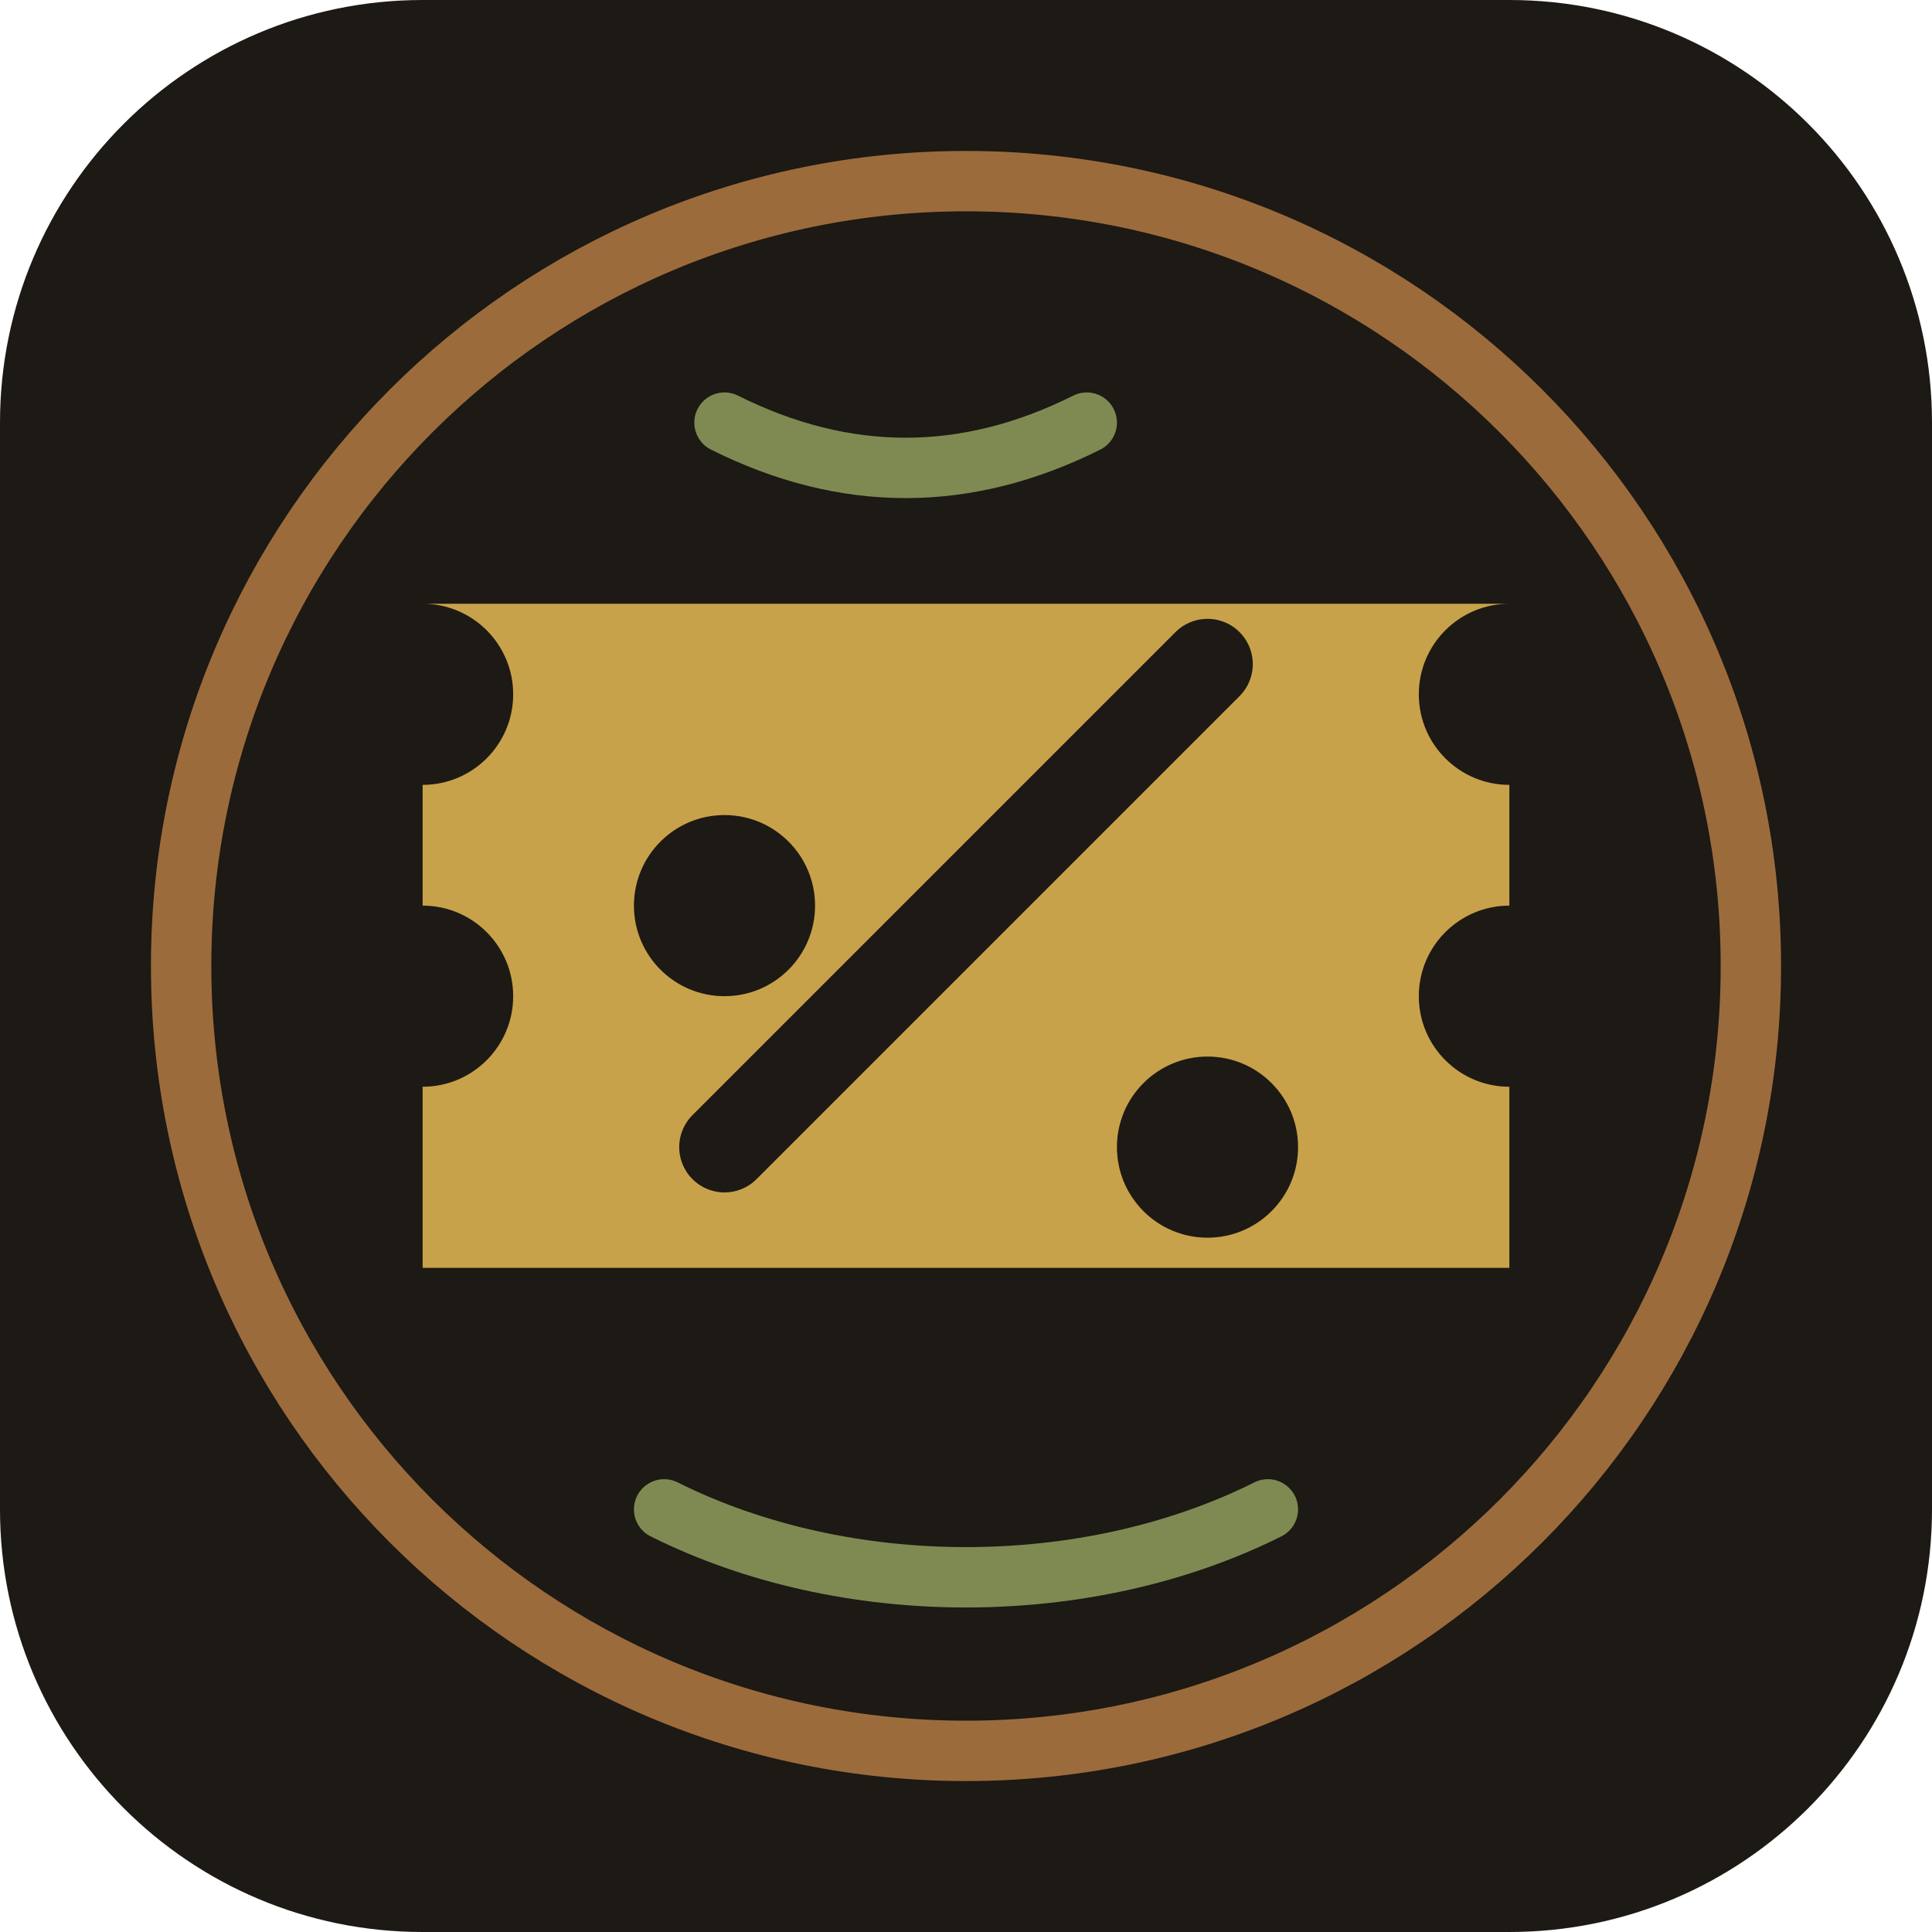
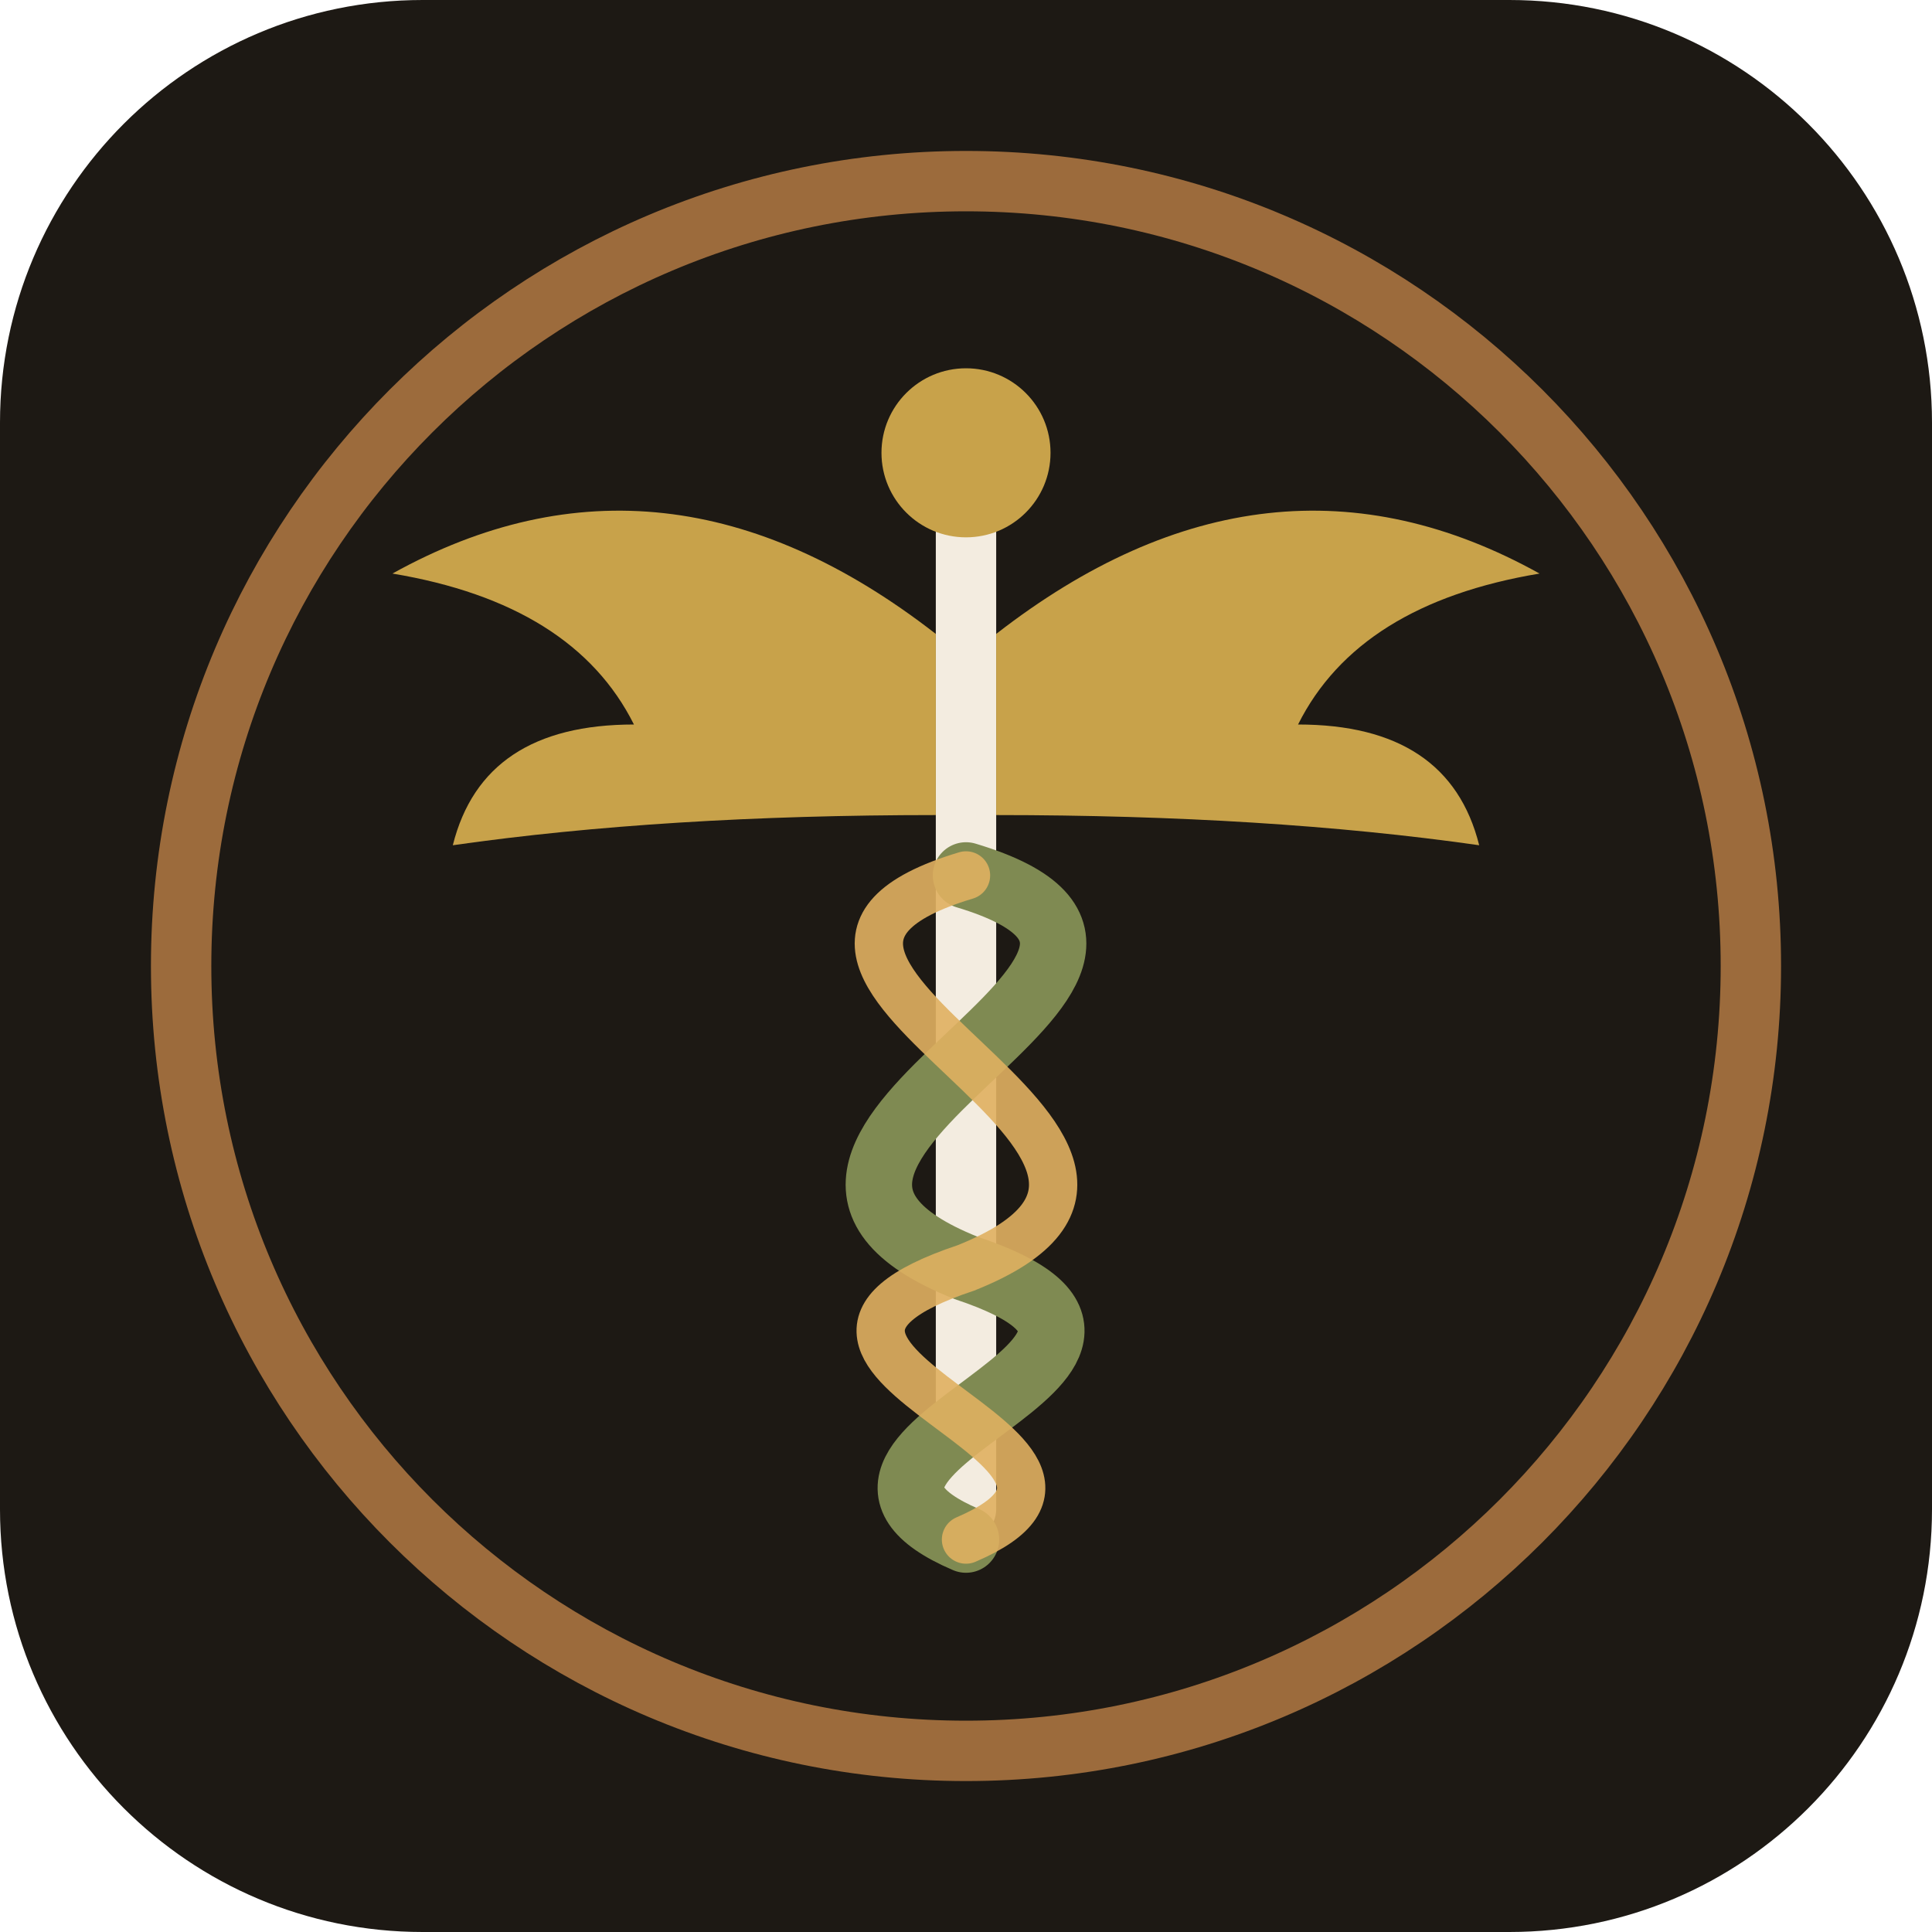
<svg xmlns="http://www.w3.org/2000/svg" viewBox="0 0 64 64">
  <rect width="64" height="64" rx="14" fill="#1d1914" />
  <circle cx="32" cy="32" r="26" fill="none" stroke="#9c6b3c" stroke-width="2" />
-   <path d="M14 24h36a3 3 0 0 0 0 6v4a3 3 0 0 0 0 6v6H14v-6a3 3 0 0 0 0-6v-4a3 3 0 0 0 0-6z" transform="translate(0 -4)" fill="#c8a24a" />
-   <g fill="#1d1914">
-     <circle cx="24" cy="30" r="3" />
-     <circle cx="40" cy="38" r="3" />
-   </g>
-   <path d="M40 24 24 40" stroke="#1d1914" stroke-width="3" stroke-linecap="round" transform="translate(0 -2)" />
-   <path d="M24 14c4 2 8 2 12 0M22 50c6 3 14 3 20 0" fill="none" stroke="#7f8a52" stroke-width="2" stroke-linecap="round" />
+   <rect x="31" y="16" width="2" height="35" rx="1" fill="#f3ece0" />
+   <circle cx="32" cy="15" r="2.8" fill="#c8a24a" />
+   <path id="w" d="M31 21Q22 14 13 19Q19 20 21 24Q16 24 15 28Q22 27 31 27Z" fill="#c8a24a" />
+   <use href="#w" transform="translate(64 0) scale(-1 1)" />
+   <path d="M32 29C42 32 22 38 32 42C41 45 25 48 32 51" fill="none" stroke="#7f8a52" stroke-width="2.2" stroke-linecap="round" />
+   <path d="M32 29C22 32 42 38 32 42C23 45 39 48 32 51" fill="none" stroke="#e0b060" stroke-width="1.6" stroke-linecap="round" opacity=".9" />
</svg>
